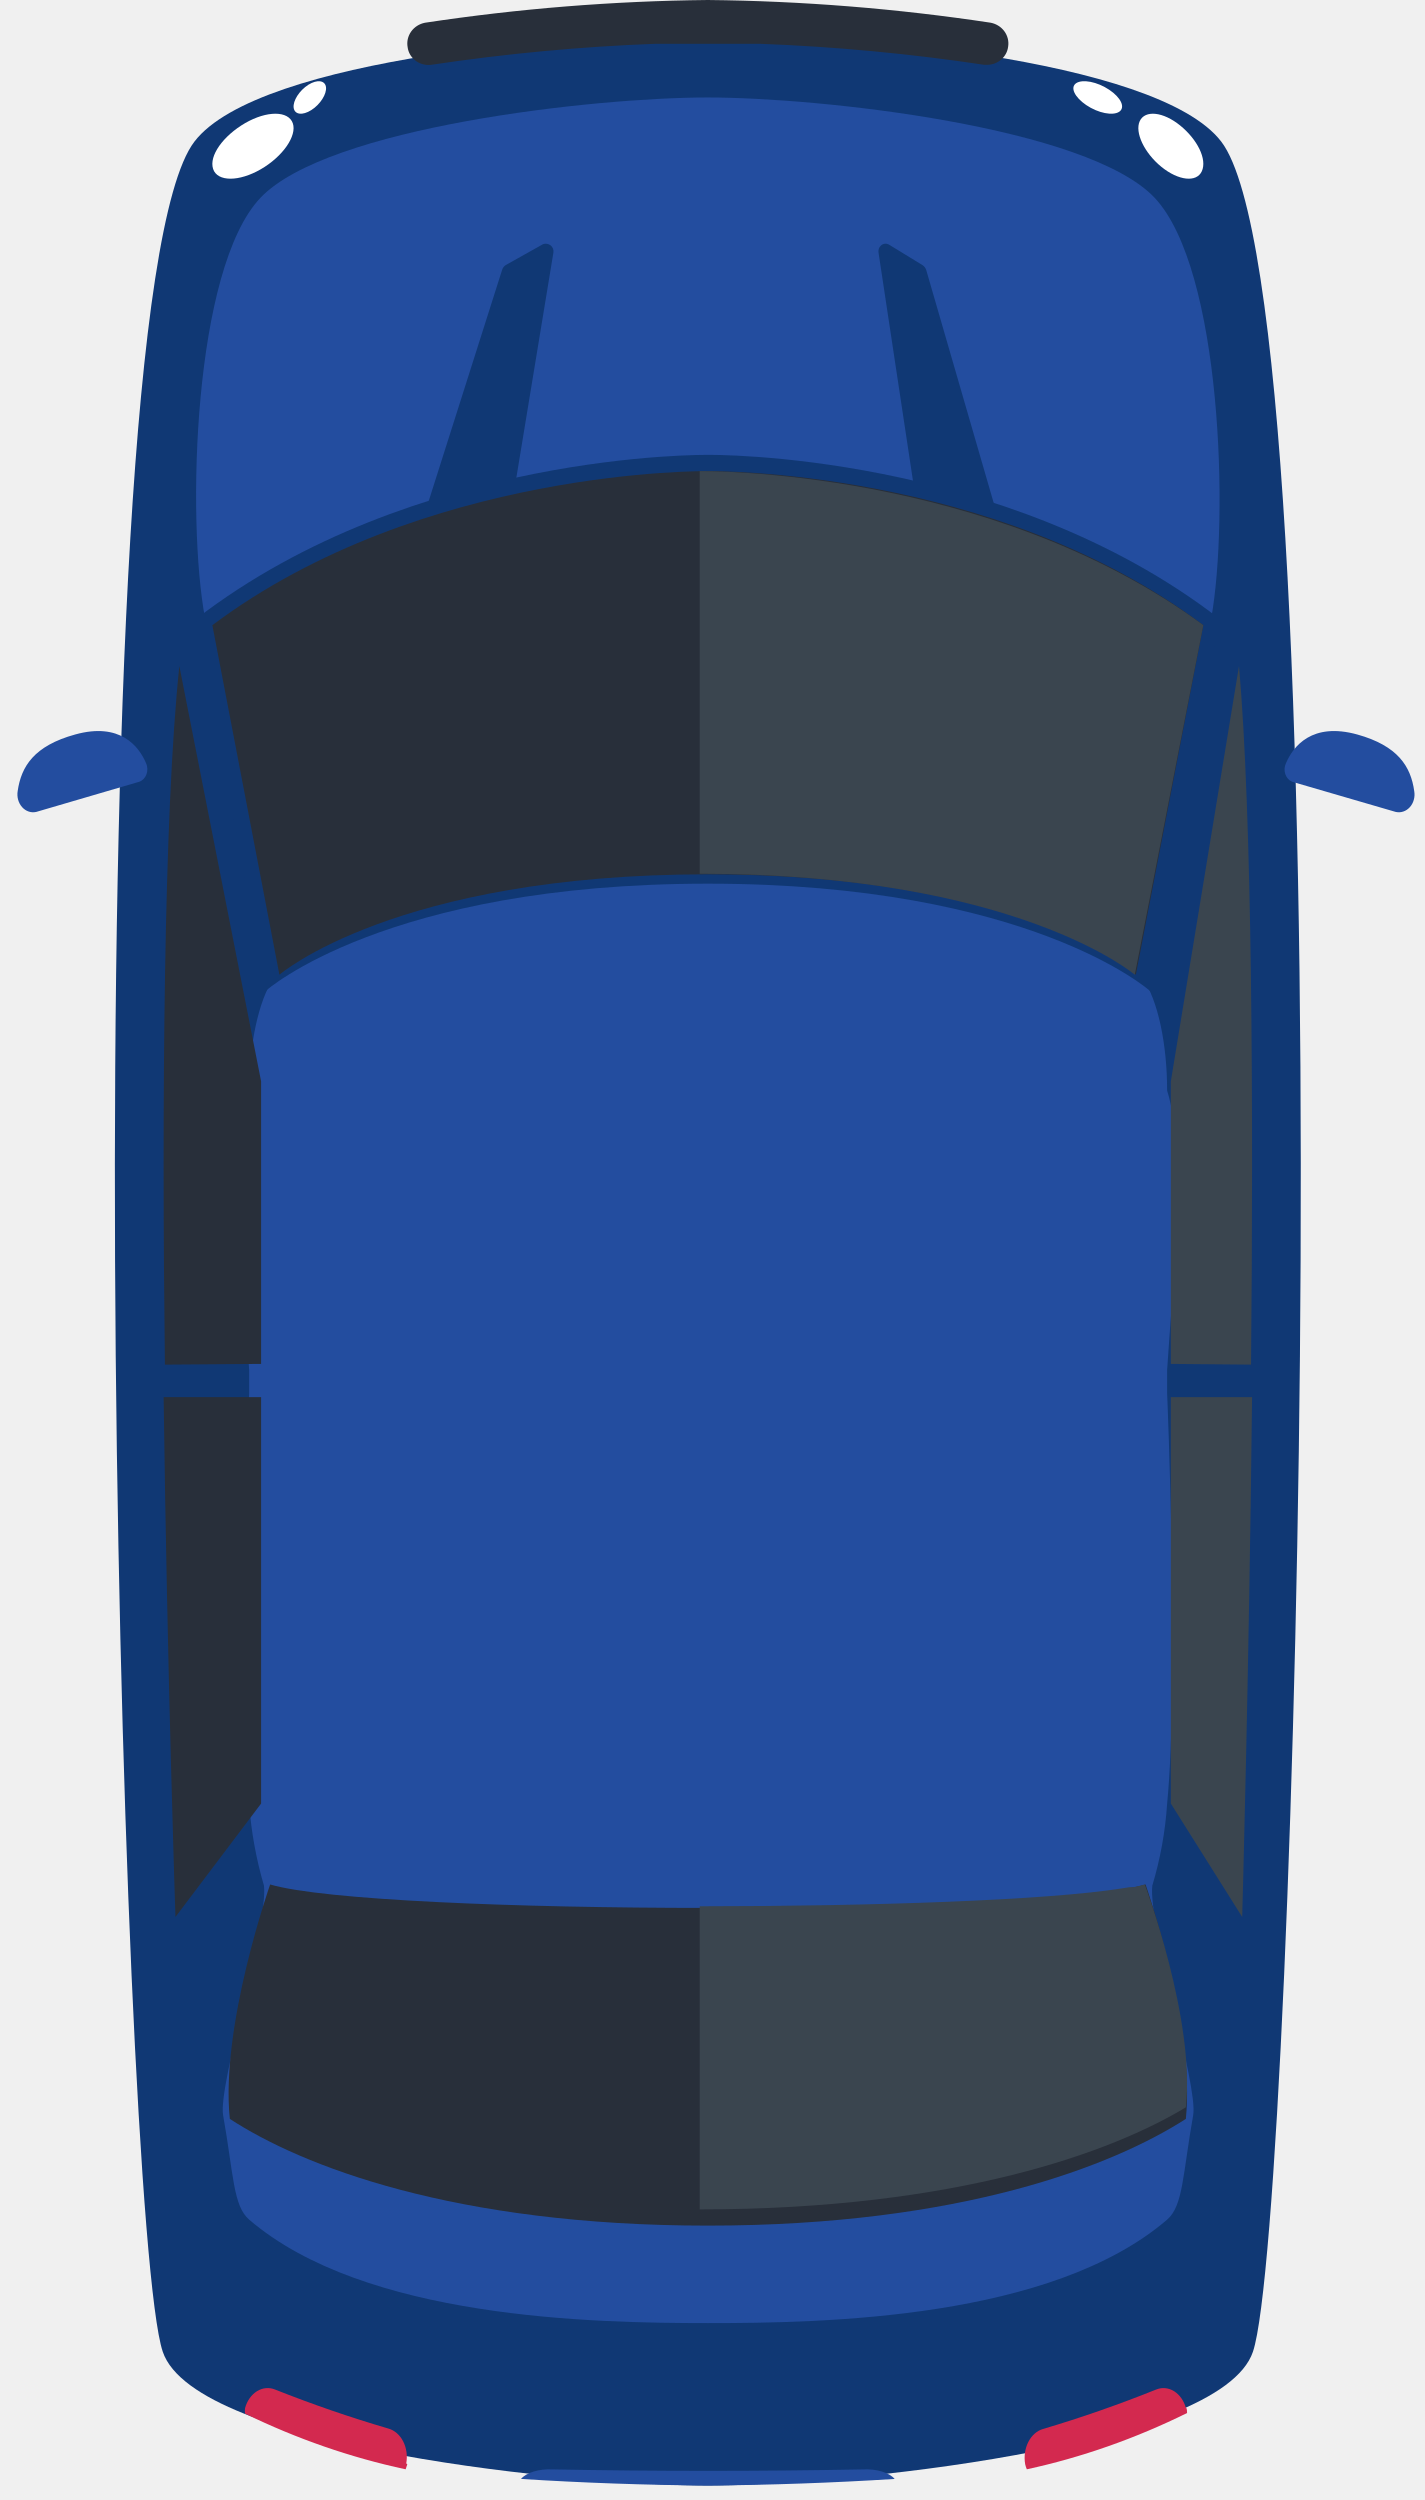
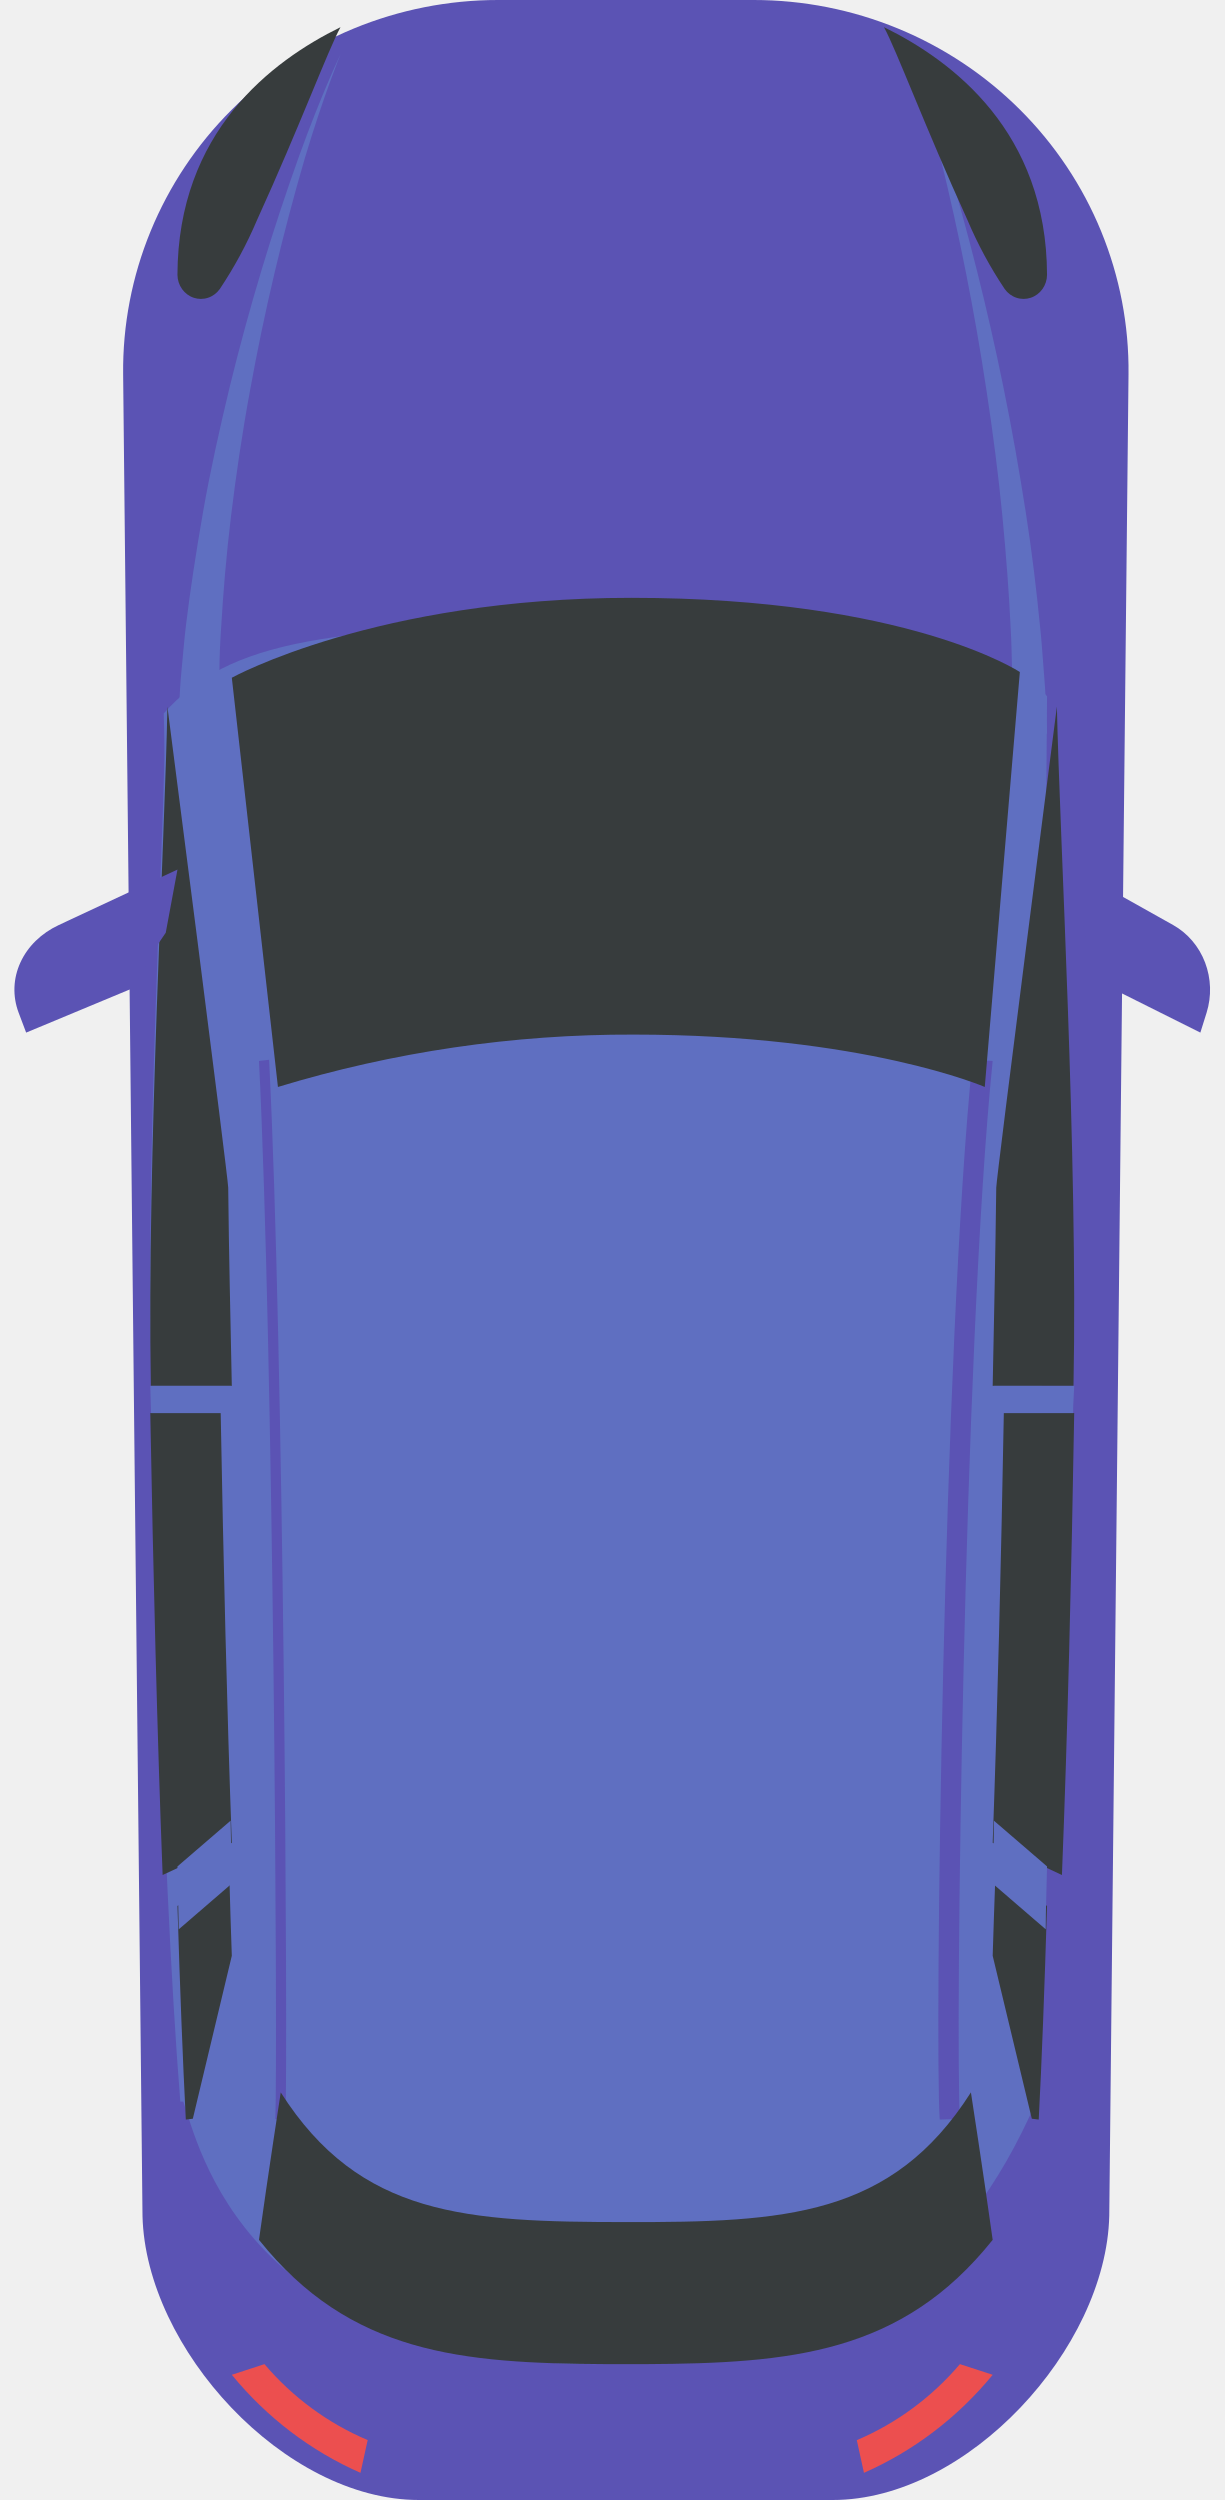
- <svg xmlns="http://www.w3.org/2000/svg" width="57" height="100" viewBox="0 0 57 100" fill="none">
-   <path d="M48.853 5.668C46.27 2.285 33.226 1.3 28.314 1.3C23.401 1.3 10.357 2.285 7.774 5.668C2.756 12.264 4.756 88.872 6.51 94.068C7.816 97.953 23.266 99.422 28.314 99.422C33.362 99.422 48.812 97.953 50.118 94.068C51.871 88.872 53.871 12.264 48.853 5.668Z" fill="#103874" />
-   <path d="M39.63 0.909C35.884 0.343 32.101 0.039 28.309 0C24.522 0.04 20.742 0.344 17.001 0.909C16.775 0.953 16.576 1.079 16.446 1.262C16.316 1.444 16.266 1.668 16.305 1.886C16.318 1.992 16.353 2.094 16.407 2.187C16.462 2.28 16.535 2.362 16.622 2.428C16.71 2.493 16.81 2.542 16.917 2.57C17.024 2.599 17.136 2.606 17.246 2.593C20.223 2.146 23.224 1.865 26.235 1.751H30.384C33.394 1.865 36.396 2.146 39.372 2.593H39.501C39.706 2.588 39.902 2.511 40.053 2.378C40.205 2.245 40.301 2.065 40.325 1.869C40.36 1.654 40.307 1.434 40.177 1.255C40.048 1.077 39.852 0.953 39.63 0.909Z" fill="#282F3A" />
-   <path d="M46.187 7.913C43.504 5.069 32.821 3.899 28.302 3.899C23.783 3.899 13.1 5.081 10.417 7.913C7.734 10.745 7.456 20.747 8.202 24.732C9.635 28.113 10.405 33.7 10.938 39.139C10.346 40.026 9.967 41.776 9.967 43.626C9.155 46.156 9.76 51.5 9.967 54.799C9.967 54.977 9.967 55.55 9.967 55.733C9.967 55.733 9.481 67.125 9.967 72.15C10.046 73.26 10.245 74.358 10.559 75.425C10.731 76.974 8.717 83.418 8.924 84.606C9.345 86.971 9.321 88.23 9.967 88.786C14.586 92.747 23.665 92.924 28.326 92.924C32.986 92.924 42.047 92.764 46.685 88.786C47.33 88.23 47.306 86.983 47.727 84.606C47.934 83.424 45.921 76.974 46.092 75.425C46.413 74.359 46.612 73.261 46.685 72.15C47.17 67.125 46.685 55.733 46.685 55.733C46.685 55.55 46.685 54.977 46.685 54.799C46.892 51.5 47.49 46.156 46.685 43.626C46.685 41.776 46.323 40.026 45.713 39.139C46.246 33.7 47.016 28.113 48.449 24.732C49.166 20.747 48.864 10.762 46.187 7.913Z" fill="#234D9F" />
-   <path d="M22.135 10.111L19.03 28.976C19.018 29.049 18.982 29.115 18.926 29.164C18.87 29.212 18.799 29.24 18.724 29.242H14.653C14.603 29.24 14.554 29.226 14.51 29.202C14.466 29.178 14.428 29.144 14.399 29.103C14.371 29.062 14.352 29.015 14.346 28.966C14.339 28.917 14.344 28.866 14.36 28.819L20.087 10.787C20.112 10.71 20.164 10.643 20.234 10.6L21.72 9.767C21.771 9.748 21.827 9.743 21.881 9.752C21.936 9.761 21.987 9.784 22.029 9.819C22.071 9.854 22.103 9.9 22.122 9.951C22.141 10.002 22.145 10.057 22.135 10.111Z" fill="#103874" />
-   <path d="M35.144 10.125L37.99 28.977C37.999 29.049 38.032 29.116 38.084 29.165C38.135 29.214 38.201 29.241 38.27 29.242H42C42.046 29.24 42.091 29.226 42.132 29.202C42.172 29.178 42.207 29.144 42.233 29.103C42.259 29.062 42.276 29.015 42.282 28.966C42.288 28.917 42.284 28.867 42.269 28.82L37.049 10.801C37.024 10.725 36.977 10.659 36.914 10.614L35.553 9.781C35.505 9.755 35.45 9.743 35.396 9.749C35.341 9.754 35.29 9.776 35.247 9.812C35.204 9.849 35.171 9.897 35.153 9.953C35.135 10.008 35.132 10.068 35.144 10.125Z" fill="#103874" />
-   <path d="M10.444 54.556V43.253L7.174 26.643C6.545 32.6 6.47 44.172 6.596 54.585L10.444 54.556Z" fill="#282F3A" />
-   <path d="M6.545 55.885C6.692 67.049 7.018 76.679 7.018 76.679L10.444 72.142V55.885H6.545Z" fill="#282F3A" />
-   <path d="M28.331 18.195C28.331 18.195 16.56 18.037 7.844 24.757L10.625 39.639C10.625 39.639 15.413 35.347 28.314 35.347C41.214 35.347 46.002 39.639 46.002 39.639L48.783 24.757C40.102 18.043 28.331 18.195 28.331 18.195Z" fill="#103874" />
-   <path d="M28.322 18.845C28.322 18.845 16.919 18.696 8.494 25.007L11.176 38.989C11.176 38.989 15.809 34.973 28.305 34.973C40.801 34.973 45.434 38.989 45.434 38.989L48.133 25.007C39.726 18.696 28.322 18.845 28.322 18.845Z" fill="#282F3A" />
-   <path d="M46.834 54.556V43.253L49.56 26.643C50.084 32.6 50.142 44.172 50.042 54.585L46.834 54.556Z" fill="#3A454F" />
-   <path d="M50.083 55.885C49.96 67.049 49.688 76.679 49.688 76.679L46.834 72.142V55.885H50.083Z" fill="#3A454F" />
-   <path d="M45.822 75.379C41.569 76.629 15.059 76.629 10.806 75.379C10.806 75.379 8.808 81.055 9.193 84.756C12.073 86.634 18.16 89.025 28.314 89.025C38.467 89.025 44.554 86.61 47.434 84.756C47.819 81.055 45.822 75.379 45.822 75.379Z" fill="#282F3A" />
-   <path d="M51.684 31.27L55.828 32.477C55.929 32.5 56.034 32.495 56.133 32.461C56.232 32.428 56.322 32.367 56.395 32.285C56.469 32.203 56.523 32.101 56.553 31.989C56.584 31.877 56.589 31.759 56.569 31.644C56.432 30.657 55.913 29.831 54.289 29.379C52.488 28.882 51.73 29.844 51.439 30.528C51.407 30.594 51.388 30.667 51.383 30.742C51.379 30.817 51.388 30.892 51.411 30.962C51.435 31.033 51.471 31.097 51.518 31.15C51.565 31.203 51.622 31.244 51.684 31.27Z" fill="#234D9F" />
-   <path d="M5.57 31.27L1.449 32.477C1.349 32.5 1.244 32.495 1.146 32.461C1.047 32.428 0.957 32.367 0.884 32.285C0.811 32.203 0.756 32.102 0.725 31.99C0.694 31.878 0.688 31.76 0.707 31.644C0.848 30.657 1.364 29.831 3.008 29.379C4.799 28.882 5.553 29.844 5.842 30.528C5.874 30.596 5.891 30.671 5.894 30.748C5.897 30.824 5.885 30.901 5.859 30.972C5.833 31.043 5.794 31.106 5.744 31.158C5.694 31.209 5.635 31.248 5.57 31.27Z" fill="#234D9F" />
-   <path d="M45.391 38.989L48.133 25.007C39.574 18.696 27.989 18.845 27.989 18.845V34.95C40.684 34.95 45.391 38.989 45.391 38.989Z" fill="#3A454F" />
-   <path d="M45.793 75.379C45.645 75.419 45.49 75.46 45.324 75.489H45.175L44.878 75.535C41.908 76.008 34.957 76.251 27.989 76.251V88.376C38.314 88.376 44.504 86.066 47.433 84.293C47.825 80.806 45.793 75.379 45.793 75.379Z" fill="#3A454F" />
-   <path d="M28.305 99.422C30.806 99.402 33.303 99.314 35.786 99.158C35.682 99.034 35.503 98.93 35.276 98.861C35.048 98.792 34.784 98.762 34.521 98.776C30.381 98.855 26.241 98.855 22.101 98.776C21.838 98.762 21.575 98.792 21.348 98.861C21.121 98.929 20.943 99.034 20.841 99.158C23.318 99.314 25.809 99.402 28.305 99.422Z" fill="#234D9F" />
-   <path d="M16.25 98.535C16.277 98.385 16.28 98.23 16.259 98.078C16.237 97.927 16.192 97.782 16.125 97.652C16.058 97.522 15.97 97.41 15.868 97.323C15.766 97.235 15.651 97.173 15.529 97.14C14.007 96.695 12.498 96.175 11.004 95.582C10.765 95.485 10.505 95.509 10.28 95.648C10.055 95.787 9.883 96.03 9.802 96.324C9.791 96.397 9.791 96.473 9.802 96.546C11.877 97.556 14.029 98.302 16.226 98.772C16.251 98.708 16.273 98.641 16.292 98.572L16.25 98.535Z" fill="#D3294F" />
-   <path d="M47.441 96.333C47.36 96.036 47.189 95.79 46.965 95.649C46.74 95.509 46.48 95.485 46.242 95.583C44.747 96.183 43.24 96.709 41.721 97.159C41.477 97.229 41.266 97.416 41.132 97.68C40.998 97.945 40.953 98.264 41.007 98.57C41.023 98.64 41.045 98.708 41.073 98.772C43.266 98.297 45.413 97.542 47.483 96.521C47.485 96.444 47.475 96.368 47.453 96.296L47.441 96.333Z" fill="#D3294F" />
-   <path d="M44.842 4.399C44.685 4.628 44.137 4.59 43.629 4.312C43.12 4.034 42.82 3.62 42.976 3.396C43.133 3.173 43.674 3.205 44.19 3.483C44.705 3.761 44.998 4.17 44.842 4.399Z" fill="white" />
-   <path d="M48.073 6.85C47.864 7.308 47.139 7.229 46.456 6.674C45.773 6.118 45.381 5.295 45.59 4.844C45.799 4.393 46.524 4.465 47.207 5.02C47.891 5.576 48.292 6.367 48.073 6.85Z" fill="white" />
-   <path d="M11.771 4.399C11.876 4.628 12.236 4.59 12.58 4.312C12.923 4.034 13.119 3.62 13.015 3.396C12.91 3.173 12.55 3.205 12.206 3.483C11.863 3.761 11.667 4.17 11.771 4.399Z" fill="white" />
-   <path d="M8.564 6.85C8.826 7.308 9.733 7.229 10.589 6.674C11.444 6.118 11.934 5.295 11.673 4.844C11.412 4.393 10.504 4.465 9.649 5.02C8.793 5.576 8.303 6.367 8.564 6.85Z" fill="white" />
+ <svg xmlns="http://www.w3.org/2000/svg" width="48" height="98" viewBox="0 0 48 98" fill="none">
+   <path d="M16.42 98H32.645C37.918 98 43.36 92.066 43.483 86.861L44.238 14.668C44.258 12.748 43.893 10.845 43.164 9.066C42.435 7.287 41.355 5.669 39.989 4.305C38.623 2.941 36.996 1.858 35.203 1.119C33.41 0.38 31.487 -0 29.544 2.11705e-08H19.525C17.582 -9.78953e-05 15.659 0.38 13.866 1.119C12.073 1.858 10.446 2.941 9.079 4.305C7.712 5.669 6.633 7.287 5.903 9.066C5.173 10.844 4.807 12.748 4.827 14.668L5.586 86.861C5.709 92.066 11.147 98 16.42 98Z" fill="#5B53B4" />
+   <path d="M13.348 2.13C13.348 2.13 12.601 3.682 11.728 6.109C10.664 9.078 9.756 12.096 9.008 15.152C8.607 16.82 8.236 18.488 7.956 20.09C7.677 21.691 7.454 23.168 7.297 24.452C7.218 25.095 7.175 25.704 7.122 26.212C7.07 26.721 7.048 27.197 7.026 27.572C6.983 28.331 6.956 28.761 6.956 28.761H8.602C8.602 28.761 8.602 28.344 8.602 27.606C8.602 27.234 8.602 26.771 8.602 26.275C8.602 25.779 8.629 25.182 8.672 24.548C8.746 23.297 8.864 21.808 9.056 20.232C9.248 18.655 9.493 16.97 9.803 15.298C10.358 12.227 11.077 9.185 11.955 6.184C12.693 3.719 13.348 2.13 13.348 2.13Z" fill="#5F6FC1" />
+   <path d="M7.184 82.382H7.068C6.885 80.128 6.718 77.288 6.568 74.098C6.543 73.562 6.519 73.014 6.494 72.449C6.269 67.182 6.077 61.115 5.957 55.139C5.957 54.62 5.936 54.105 5.923 53.589C5.749 44.736 6.34 34.631 6.444 29.685C6.444 29.685 6.444 28.572 6.419 27.966C8.978 25.081 13.011 24.5 23.935 24.5C31.572 24.5 36.682 24.751 39.474 26.351C40.761 27.088 40.249 26.351 41.044 27.294C41.044 27.785 40.627 82.365 40.627 82.365C37.714 89.03 33.228 92.492 23.918 92.669C9.552 92.908 7.771 84.006 7.184 82.382Z" fill="#5F6FC1" />
+   <path d="M9.087 76.666L7.559 83.054L7.284 83.087C7.166 80.808 7.055 77.937 6.956 74.712L8.989 73.5C9.021 74.596 9.048 75.658 9.087 76.666Z" fill="#373C3D" />
+   <path d="M5.891 55.391H8.651C8.756 61.188 8.899 67.055 9.087 72.239L6.375 73.5C6.162 67.996 6.005 61.638 5.891 55.391Z" fill="#373C3D" />
+   <path d="M6.562 27.696C6.562 27.696 8.941 46.142 8.946 46.555C8.976 49.387 9.027 51.269 9.087 54.326H5.914C5.754 45.362 6.477 32.731 6.562 27.696Z" fill="#373C3D" />
+   <path d="M9.04 71.37C9.057 72.202 9.07 73.022 9.087 73.836L7.007 75.63C6.99 74.829 6.973 74.009 6.956 73.164L9.04 71.37Z" fill="#5F6FC1" />
+   <path d="M5.891 54.326H9.052C9.052 54.68 9.052 55.037 9.087 55.391H5.921L5.891 54.326Z" fill="#5F6FC1" />
+   <path d="M6.957 34.087L2.301 36.263C1.62 36.581 1.088 37.099 0.801 37.728C0.513 38.356 0.488 39.053 0.73 39.696L1.025 40.478L5.225 38.729L6.01 37.277L6.497 36.564L6.957 34.087Z" fill="#5B53B4" />
+   <path d="M11.192 83.087C11.287 80.142 11.124 52.776 10.549 41.544L10.152 41.589C10.716 52.805 10.89 80.122 10.794 83.07L11.192 83.087Z" fill="#5B53B4" />
+   <path d="M35.717 2.13C35.717 2.13 36.264 3.719 36.866 6.183C37.604 9.186 38.206 12.23 38.67 15.304C38.925 16.971 39.141 18.639 39.294 20.236C39.447 21.832 39.556 23.287 39.614 24.55C39.654 25.184 39.658 25.764 39.673 26.276C39.687 26.789 39.691 27.235 39.673 27.606C39.673 28.34 39.673 28.761 39.673 28.761H41.044C41.044 28.761 41.025 28.344 40.989 27.573C40.989 27.193 40.952 26.739 40.909 26.214C40.865 25.688 40.832 25.096 40.759 24.454C40.632 23.171 40.46 21.678 40.212 20.094C39.964 18.51 39.673 16.826 39.33 15.158C38.708 12.103 37.95 9.087 37.059 6.12C36.344 3.681 35.717 2.13 35.717 2.13Z" fill="#5F6FC1" />
+   <path d="M38.913 76.666L40.447 83.054L40.718 83.087C40.838 80.808 40.946 77.937 41.044 74.712L39.02 73.5C38.978 74.596 38.946 75.658 38.913 76.666Z" fill="#373C3D" />
+   <path d="M42.109 55.391H39.35C39.245 61.188 39.101 67.055 38.913 72.239L41.628 73.5C41.847 67.996 42.004 61.638 42.109 55.391Z" fill="#373C3D" />
+   <path d="M41.43 27.696C41.43 27.696 39.058 46.142 39.053 46.555C39.018 49.387 38.973 51.269 38.913 54.326H42.081C42.257 45.362 41.535 32.731 41.43 27.696Z" fill="#373C3D" />
+   <path d="M38.96 71.37C38.96 72.202 38.93 73.022 38.913 73.836L40.993 75.63C40.993 74.829 41.027 74.009 41.044 73.164L38.96 71.37Z" fill="#5F6FC1" />
+   <path d="M42.109 54.326H38.948C38.948 54.68 38.948 55.037 38.913 55.391H42.064C42.064 55.034 42.099 54.68 42.109 54.326Z" fill="#5F6FC1" />
+   <path d="M42.109 34.087L45.99 36.263C46.557 36.582 46.999 37.101 47.238 37.728C47.477 38.356 47.499 39.053 47.299 39.696L47.054 40.478L43.555 38.729L42.897 37.277L42.492 36.564L42.109 34.087Z" fill="#5B53B4" />
+   <path d="M36.837 83.087L37.628 83.062C37.443 80.122 37.769 52.819 38.913 41.589L38.122 41.544C36.977 52.791 36.635 80.151 36.837 83.087Z" fill="#5B53B4" />
+   <path d="M23.754 92.674C18.075 92.642 13.725 92.274 10.152 87.802C10.506 85.25 11.005 82.022 11.005 82.022C14.113 86.906 18.301 87.098 24.53 87.106C30.76 87.114 34.952 86.906 38.06 82.022C38.06 82.022 38.559 85.25 38.913 87.802C35.344 92.274 30.99 92.642 25.315 92.674H23.759H23.754Z" fill="#373C3D" />
+   <path d="M10.895 42.609C15.421 41.232 20.121 40.541 24.845 40.556C33.87 40.556 38.603 42.609 38.603 42.609L39.978 26.343C39.978 26.343 35.588 23.435 24.743 23.435C14.758 23.435 9.087 26.567 9.087 26.567L10.895 42.609Z" fill="#373C3D" />
+   <path d="M41.044 10.777C41.041 10.976 40.979 11.17 40.864 11.331C40.75 11.491 40.59 11.611 40.406 11.672C40.222 11.733 40.025 11.733 39.842 11.671C39.658 11.61 39.498 11.49 39.384 11.329C38.816 10.481 38.329 9.578 37.928 8.634C36.256 4.966 35.139 1.955 34.652 1.065C37.365 2.397 41.026 5.176 41.044 10.777Z" fill="#373C3D" />
+   <path d="M6.956 10.777C6.959 10.976 7.021 11.17 7.136 11.331C7.25 11.491 7.41 11.611 7.594 11.672C7.777 11.733 7.975 11.733 8.158 11.671C8.342 11.61 8.502 11.49 8.616 11.329C9.183 10.481 9.671 9.578 10.072 8.634C11.744 4.966 12.861 1.955 13.348 1.065C10.635 2.397 6.973 5.176 6.956 10.777Z" fill="#373C3D" />
+   <path d="M33.587 95.654C35.139 94.995 36.523 93.975 37.629 92.674L38.913 93.092C37.545 94.761 35.817 96.077 33.867 96.935L33.587 95.654Z" fill="#EC4F4F" />
+   <path d="M14.413 95.651C12.859 94.995 11.474 93.976 10.366 92.674L9.087 93.092C10.454 94.762 12.181 96.078 14.13 96.935L14.413 95.651Z" fill="#EC4F4F" />
</svg>
